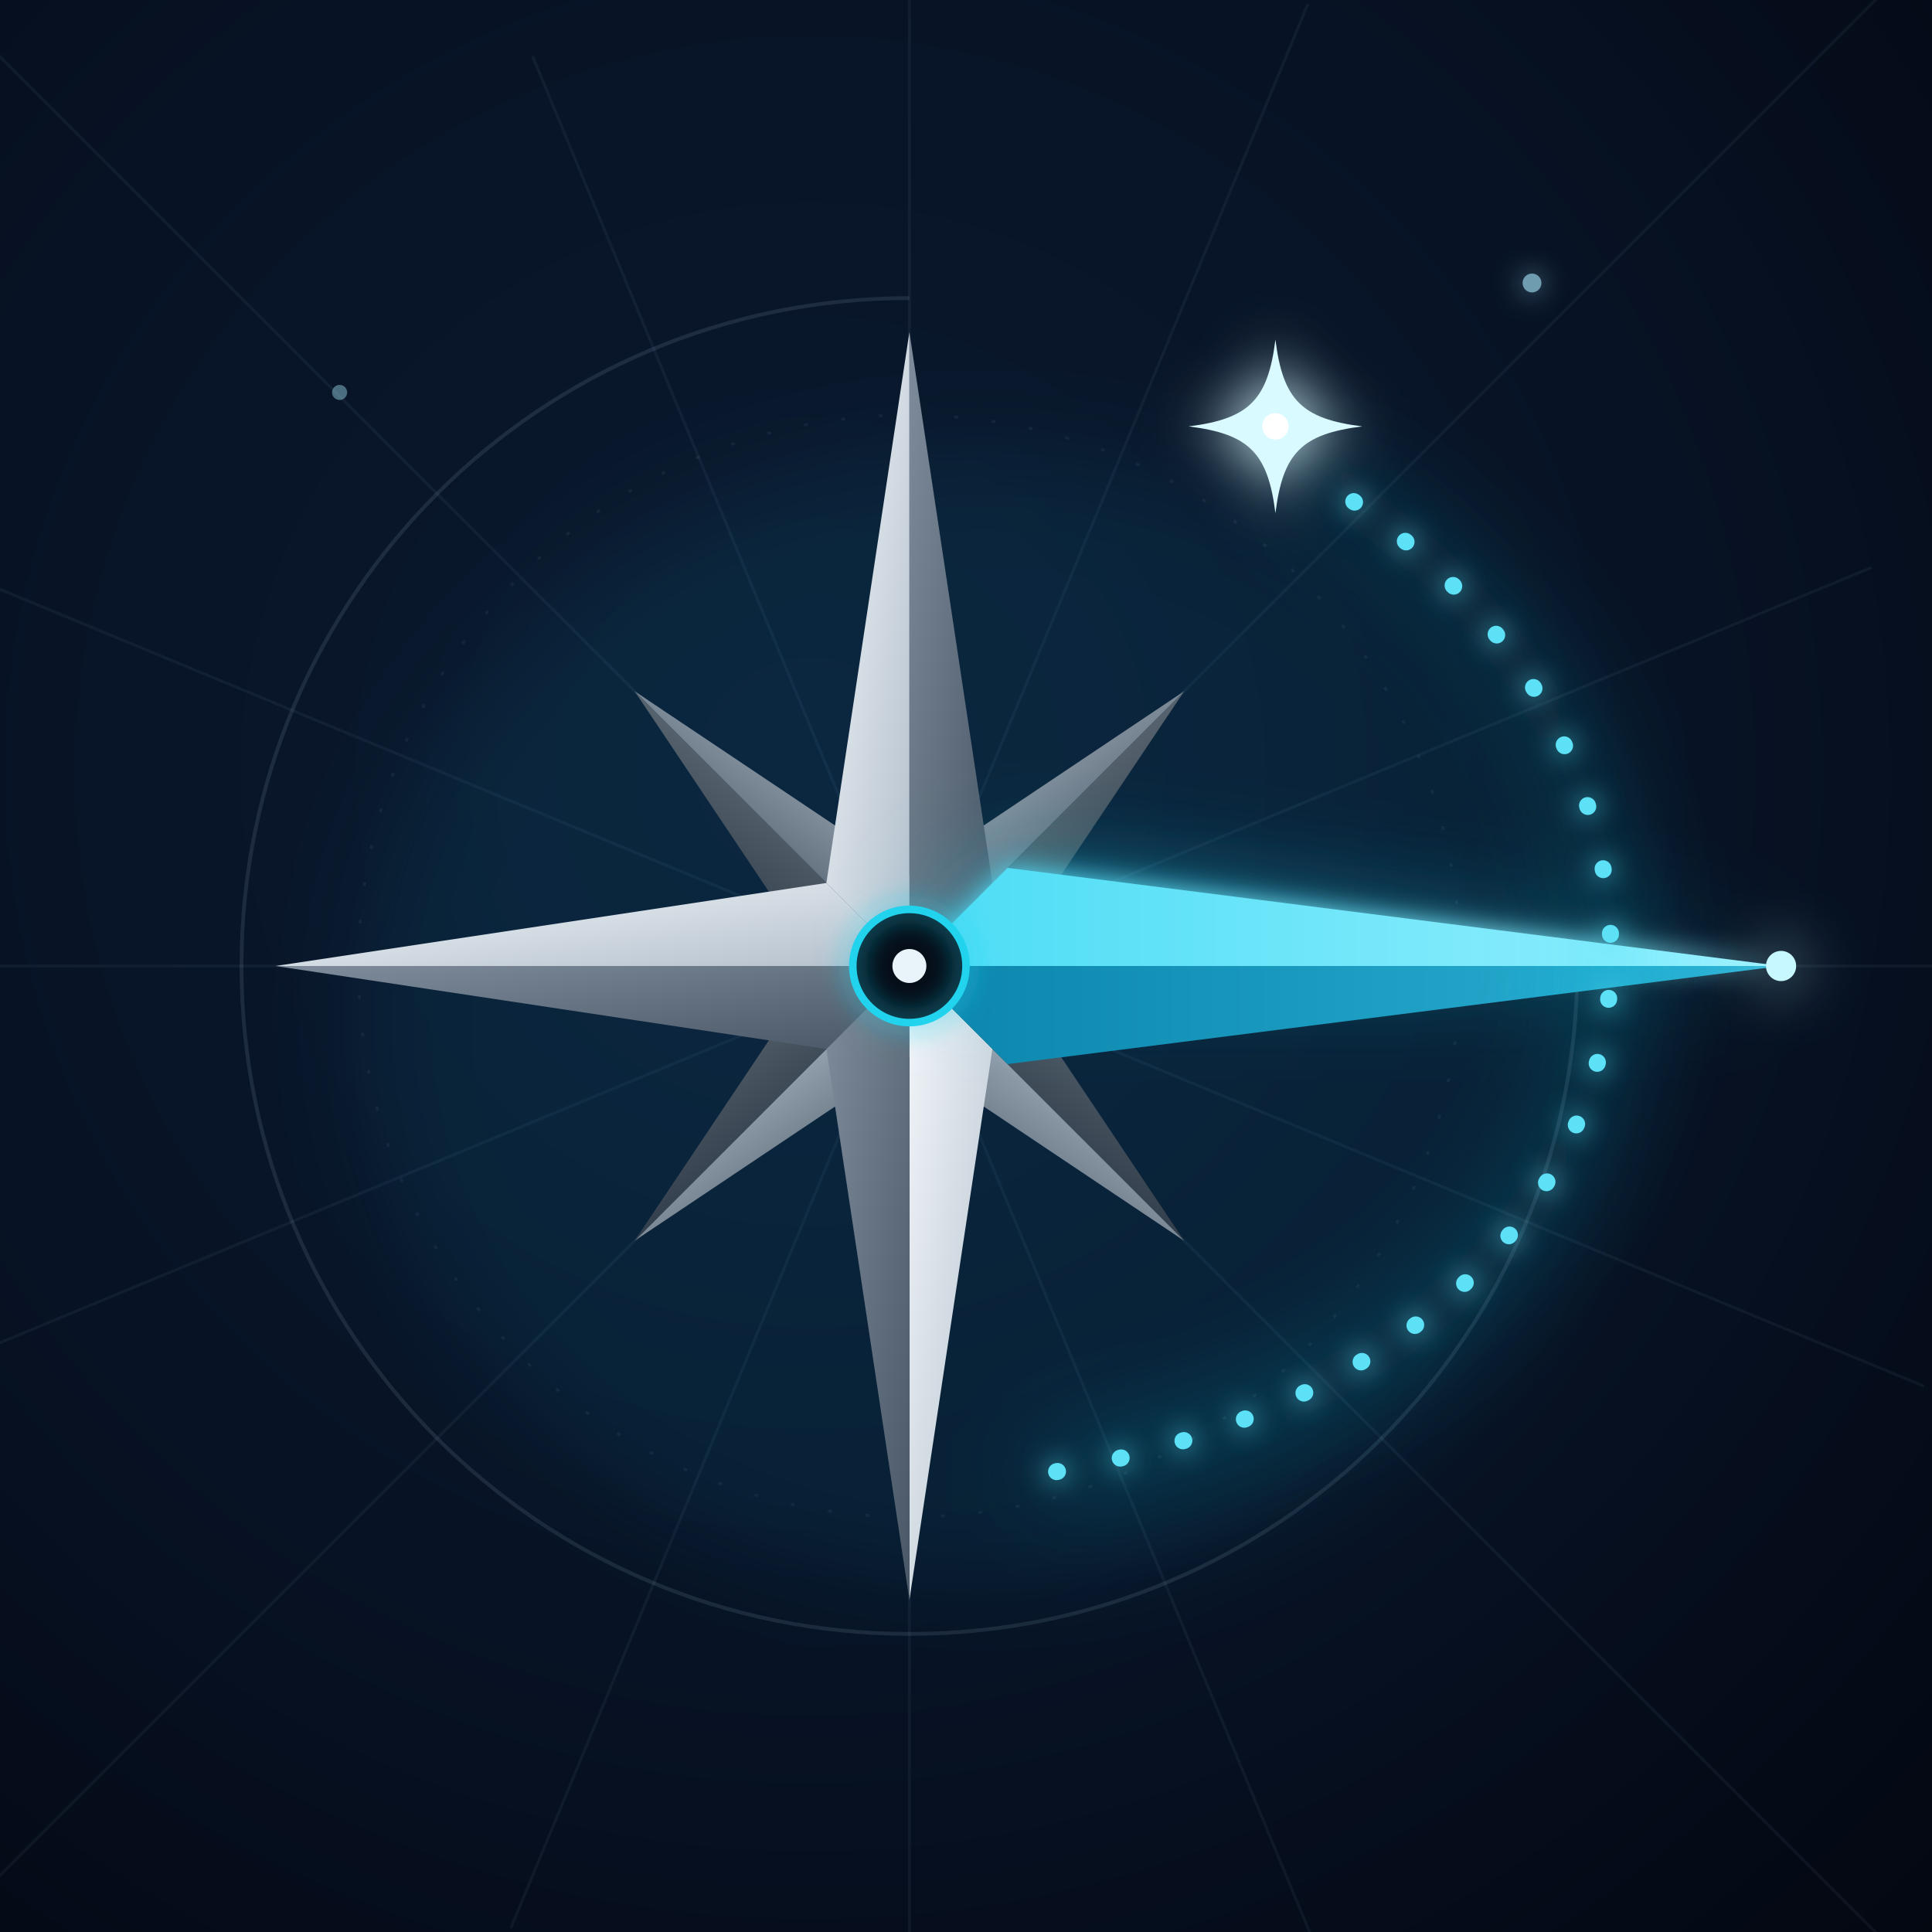
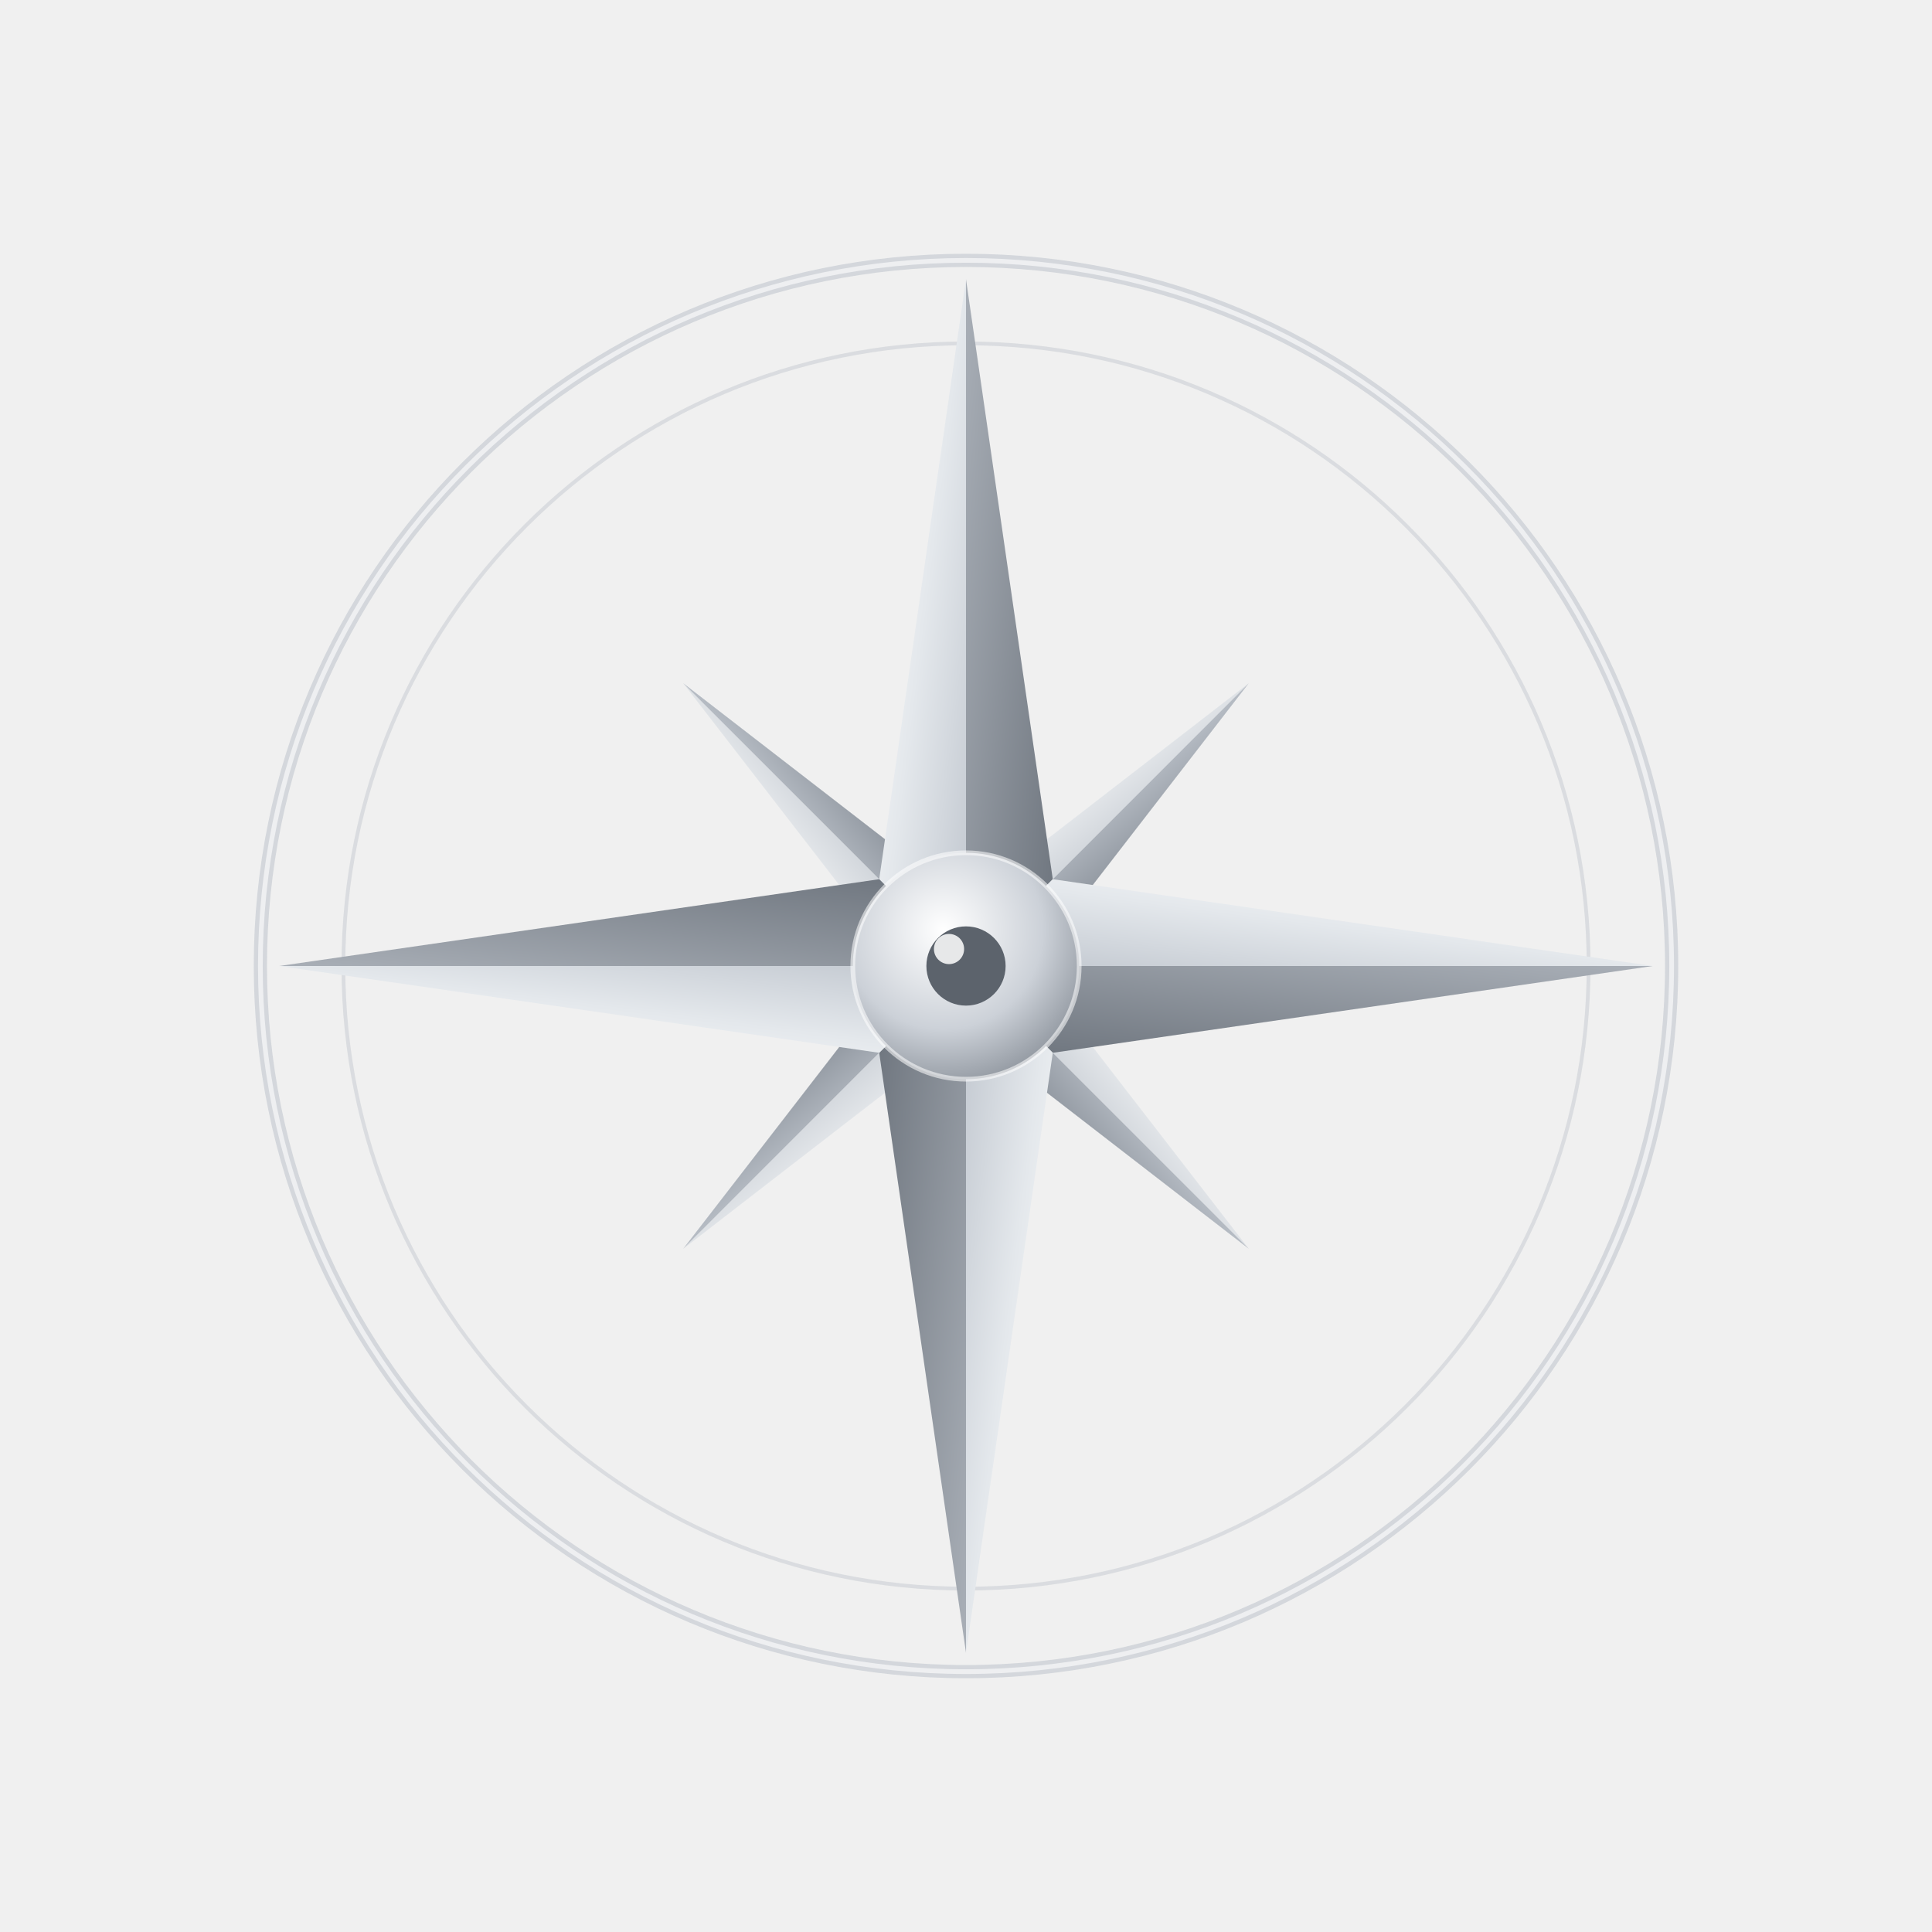
<svg xmlns="http://www.w3.org/2000/svg" viewBox="0 0 1024 1024" width="1024" height="1024">
  <defs>
-     <radialGradient id="bg" cx="42%" cy="40%" r="85%">
-       <stop offset="0%" stop-color="#0B1B31" />
-       <stop offset="55%" stop-color="#071224" />
-       <stop offset="100%" stop-color="#030710" />
+     <linearGradient id="agL" x1="0" y1="0" x2="1" y2="1">
+       <stop offset="0" stop-color="#ffffff" />
+       <stop offset="0.5" stop-color="#e4e8ec" />
+       <stop offset="1" stop-color="#c1c7cf" />
+     </linearGradient>
+     <linearGradient id="agD" x1="0" y1="0" x2="1" y2="1">
+       <stop offset="0" stop-color="#a9afb7" />
+       <stop offset="1" stop-color="#6d747d" />
+     </linearGradient>
+     <linearGradient id="agML" x1="0" y1="0" x2="1" y2="1">
+       <stop offset="0" stop-color="#f1f3f5" />
+       <stop offset="1" stop-color="#ccd1d7" />
+     </linearGradient>
+     <linearGradient id="agMD" x1="0" y1="0" x2="1" y2="1">
+       <stop offset="0" stop-color="#b7bdc5" />
+       <stop offset="1" stop-color="#868d96" />
+     </linearGradient>
+     <radialGradient id="agHub" cx="0.4" cy="0.34" r="0.8">
+       <stop offset="0" stop-color="#ffffff" />
+       <stop offset="0.55" stop-color="#ccd1d8" />
+       <stop offset="1" stop-color="#7c838c" />
    </radialGradient>
-     <linearGradient id="tiLight" x1="0%" y1="0%" x2="100%" y2="100%">
-       <stop offset="0%" stop-color="#F2F6FA" />
-       <stop offset="100%" stop-color="#B4C0CC" />
-     </linearGradient>
-     <linearGradient id="tiDark" x1="0%" y1="0%" x2="100%" y2="100%">
-       <stop offset="0%" stop-color="#7E8C9B" />
-       <stop offset="100%" stop-color="#4A5766" />
-     </linearGradient>
-     <linearGradient id="tiDim" x1="0%" y1="0%" x2="100%" y2="100%">
-       <stop offset="0%" stop-color="#9AA7B4" />
-       <stop offset="100%" stop-color="#5D6A78" />
-     </linearGradient>
-     <linearGradient id="tiDimDark" x1="0%" y1="0%" x2="100%" y2="100%">
-       <stop offset="0%" stop-color="#57646F" />
-       <stop offset="100%" stop-color="#333F4C" />
-     </linearGradient>
-     <linearGradient id="eastLight" x1="0%" y1="0%" x2="100%" y2="0%">
-       <stop offset="0%" stop-color="#4ADCF5" />
-       <stop offset="100%" stop-color="#9BF1FF" />
-     </linearGradient>
-     <linearGradient id="eastDark" x1="0%" y1="0%" x2="100%" y2="0%">
-       <stop offset="0%" stop-color="#0B84AB" />
-       <stop offset="100%" stop-color="#2CB4D6" />
-     </linearGradient>
-     <filter id="glowCyan" x="-400%" y="-400%" width="900%" height="900%">
-       <feGaussianBlur stdDeviation="16" result="b" />
-       <feMerge>
-         <feMergeNode in="b" />
-         <feMergeNode in="SourceGraphic" />
-       </feMerge>
-     </filter>
-     <filter id="glowTight" x="-400%" y="-400%" width="900%" height="900%">
-       <feGaussianBlur stdDeviation="7" result="b" />
-       <feMerge>
-         <feMergeNode in="b" />
-         <feMergeNode in="SourceGraphic" />
-       </feMerge>
-     </filter>
-     <filter id="haze" x="-150%" y="-150%" width="400%" height="400%">
-       <feGaussianBlur stdDeviation="26" />
-     </filter>
  </defs>
-   <rect width="1024" height="1024" fill="url(#bg)" />
-   <g stroke="#8FB4D9" stroke-width="1.5" opacity="0.07">
-     <path d="M482 512 H-40 M482 512 H1064" />
-     <path d="M482 512 V-40 M482 512 V1064" />
-     <path d="M-40 -10 L1004 1034 M-40 1034 L1004 -10" transform="translate(0 0)" />
-     <g transform="rotate(22.5 482 512)">
-       <path d="M482 512 H-40 M482 512 H1064 M482 512 V-40 M482 512 V1064" />
+   <circle cx="512" cy="512" r="374" fill="none" stroke="#c7ccd3" stroke-width="7" opacity="0.7" />
+   <circle cx="512" cy="512" r="374" fill="none" stroke="#ffffff" stroke-width="2.5" opacity="0.6" />
+   <circle cx="512" cy="512" r="330" fill="none" stroke="#b9bfc7" stroke-width="2" opacity="0.4" />
+   <g>
+     <g transform="rotate(45 512 512)">
+       <path d="M512 300 L490 472 L512 512 Z" fill="url(#agML)" />
+       <path d="M512 300 L534 472 L512 512 Z" fill="url(#agMD)" />
    </g>
-     <g transform="rotate(67.5 482 512)">
-       <path d="M482 512 H-40 M482 512 H1064 M482 512 V-40 M482 512 V1064" />
+     <g transform="rotate(135 512 512)">
+       <path d="M512 300 L490 472 L512 512 Z" fill="url(#agML)" />
+       <path d="M512 300 L534 472 L512 512 Z" fill="url(#agMD)" />
+     </g>
+     <g transform="rotate(225 512 512)">
+       <path d="M512 300 L490 472 L512 512 Z" fill="url(#agML)" />
+       <path d="M512 300 L534 472 L512 512 Z" fill="url(#agMD)" />
+     </g>
+     <g transform="rotate(315 512 512)">
+       <path d="M512 300 L490 472 L512 512 Z" fill="url(#agML)" />
+       <path d="M512 300 L534 472 L512 512 Z" fill="url(#agMD)" />
    </g>
  </g>
-   <path d="M 482 158 A 354 354 0 1 0 836 512" fill="none" stroke="#9FB6CC" stroke-opacity="0.14" stroke-width="2" />
-   <circle cx="482" cy="512" r="292" fill="none" stroke="#9FB6CC" stroke-opacity="0.08" stroke-width="1.5" stroke-dasharray="2 18" />
-   <ellipse cx="520" cy="540" rx="330" ry="300" fill="#0E9EC7" opacity="0.10" filter="url(#haze)" />
-   <g transform="rotate(45 482 512)">
-     <g transform="translate(482 512)">
-       <path d="M0 -206 L34 -34 L0 0 Z" fill="url(#tiDimDark)" />
-       <path d="M0 -206 L-34 -34 L0 0 Z" fill="url(#tiDim)" />
-       <path d="M0 206 L34 34 L0 0 Z" fill="url(#tiDim)" />
-       <path d="M0 206 L-34 34 L0 0 Z" fill="url(#tiDimDark)" />
-       <path d="M-206 0 L-34 -34 L0 0 Z" fill="url(#tiDim)" />
-       <path d="M-206 0 L-34 34 L0 0 Z" fill="url(#tiDimDark)" />
-       <path d="M206 0 L34 -34 L0 0 Z" fill="url(#tiDimDark)" />
-       <path d="M206 0 L34 34 L0 0 Z" fill="url(#tiDim)" />
+   <g>
+     <g>
+       <path d="M512 148 L466 466 L512 512 Z" fill="url(#agL)" />
+       <path d="M512 148 L558 466 L512 512 Z" fill="url(#agD)" />
+     </g>
+     <g transform="rotate(90 512 512)">
+       <path d="M512 148 L466 466 L512 512 Z" fill="url(#agL)" />
+       <path d="M512 148 L558 466 L512 512 Z" fill="url(#agD)" />
+     </g>
+     <g transform="rotate(180 512 512)">
+       <path d="M512 148 L466 466 L512 512 Z" fill="url(#agL)" />
+       <path d="M512 148 L558 466 L512 512 Z" fill="url(#agD)" />
+     </g>
+     <g transform="rotate(270 512 512)">
+       <path d="M512 148 L466 466 L512 512 Z" fill="url(#agL)" />
+       <path d="M512 148 L558 466 L512 512 Z" fill="url(#agD)" />
    </g>
  </g>
-   <g transform="translate(482 512)">
-     <path d="M0 -336 L44 -44 L0 0 Z" fill="url(#tiDark)" />
-     <path d="M0 -336 L-44 -44 L0 0 Z" fill="url(#tiLight)" />
-     <path d="M0 336 L44 44 L0 0 Z" fill="url(#tiLight)" />
-     <path d="M0 336 L-44 44 L0 0 Z" fill="url(#tiDark)" />
-     <path d="M-336 0 L-44 -44 L0 0 Z" fill="url(#tiLight)" />
-     <path d="M-336 0 L-44 44 L0 0 Z" fill="url(#tiDark)" />
-     <path d="M462 0 L52 -52 L0 0 Z" fill="#22D3EE" opacity="0.5" filter="url(#haze)" />
-     <path d="M462 0 L52 -52 L0 0 Z" fill="url(#eastLight)" filter="url(#glowTight)" />
-     <path d="M462 0 L52 52 L0 0 Z" fill="url(#eastDark)" />
-     <circle cx="462" cy="0" r="8" fill="#C8F8FF" filter="url(#glowCyan)" />
-   </g>
-   <circle cx="482" cy="512" r="30" fill="#050D18" />
-   <circle cx="482" cy="512" r="30" fill="none" stroke="#22D3EE" stroke-width="4" filter="url(#glowTight)" />
-   <circle cx="482" cy="512" r="9" fill="#E8F4F9" />
-   <path d="M 560 780 C 780 740 880 600 848 452 C 824 340 740 280 700 254" fill="none" stroke="#22D3EE" stroke-opacity="0.28" stroke-width="22" stroke-linecap="round" filter="url(#haze)" />
-   <path d="M 560 780 C 780 740 880 600 848 452 C 824 340 740 280 700 254" fill="none" stroke="#5CE1F6" stroke-width="9" stroke-linecap="round" stroke-dasharray="0.5 34" filter="url(#glowTight)" />
-   <g transform="translate(676 226)">
-     <path d="M0 -46 C4 -14 14 -4 46 0 C14 4 4 14 0 46 C-4 14 -14 4 -46 0 C-14 -4 -4 -14 0 -46 Z" fill="#D9FAFF" filter="url(#glowCyan)" />
-     <circle r="7" fill="#FFFFFF" />
-   </g>
-   <circle cx="812" cy="150" r="5" fill="#9BD9EA" opacity="0.7" filter="url(#glowTight)" />
-   <circle cx="180" cy="208" r="4" fill="#9BD9EA" opacity="0.45" />
+   <circle cx="512" cy="512" r="60" fill="url(#agHub)" />
+   <circle cx="512" cy="512" r="60" fill="none" stroke="#ffffff" stroke-opacity="0.55" stroke-width="2.5" />
+   <circle cx="512" cy="512" r="21" fill="#5c636c" />
+   <circle cx="503" cy="503" r="8" fill="#ffffff" opacity="0.85" />
</svg>
